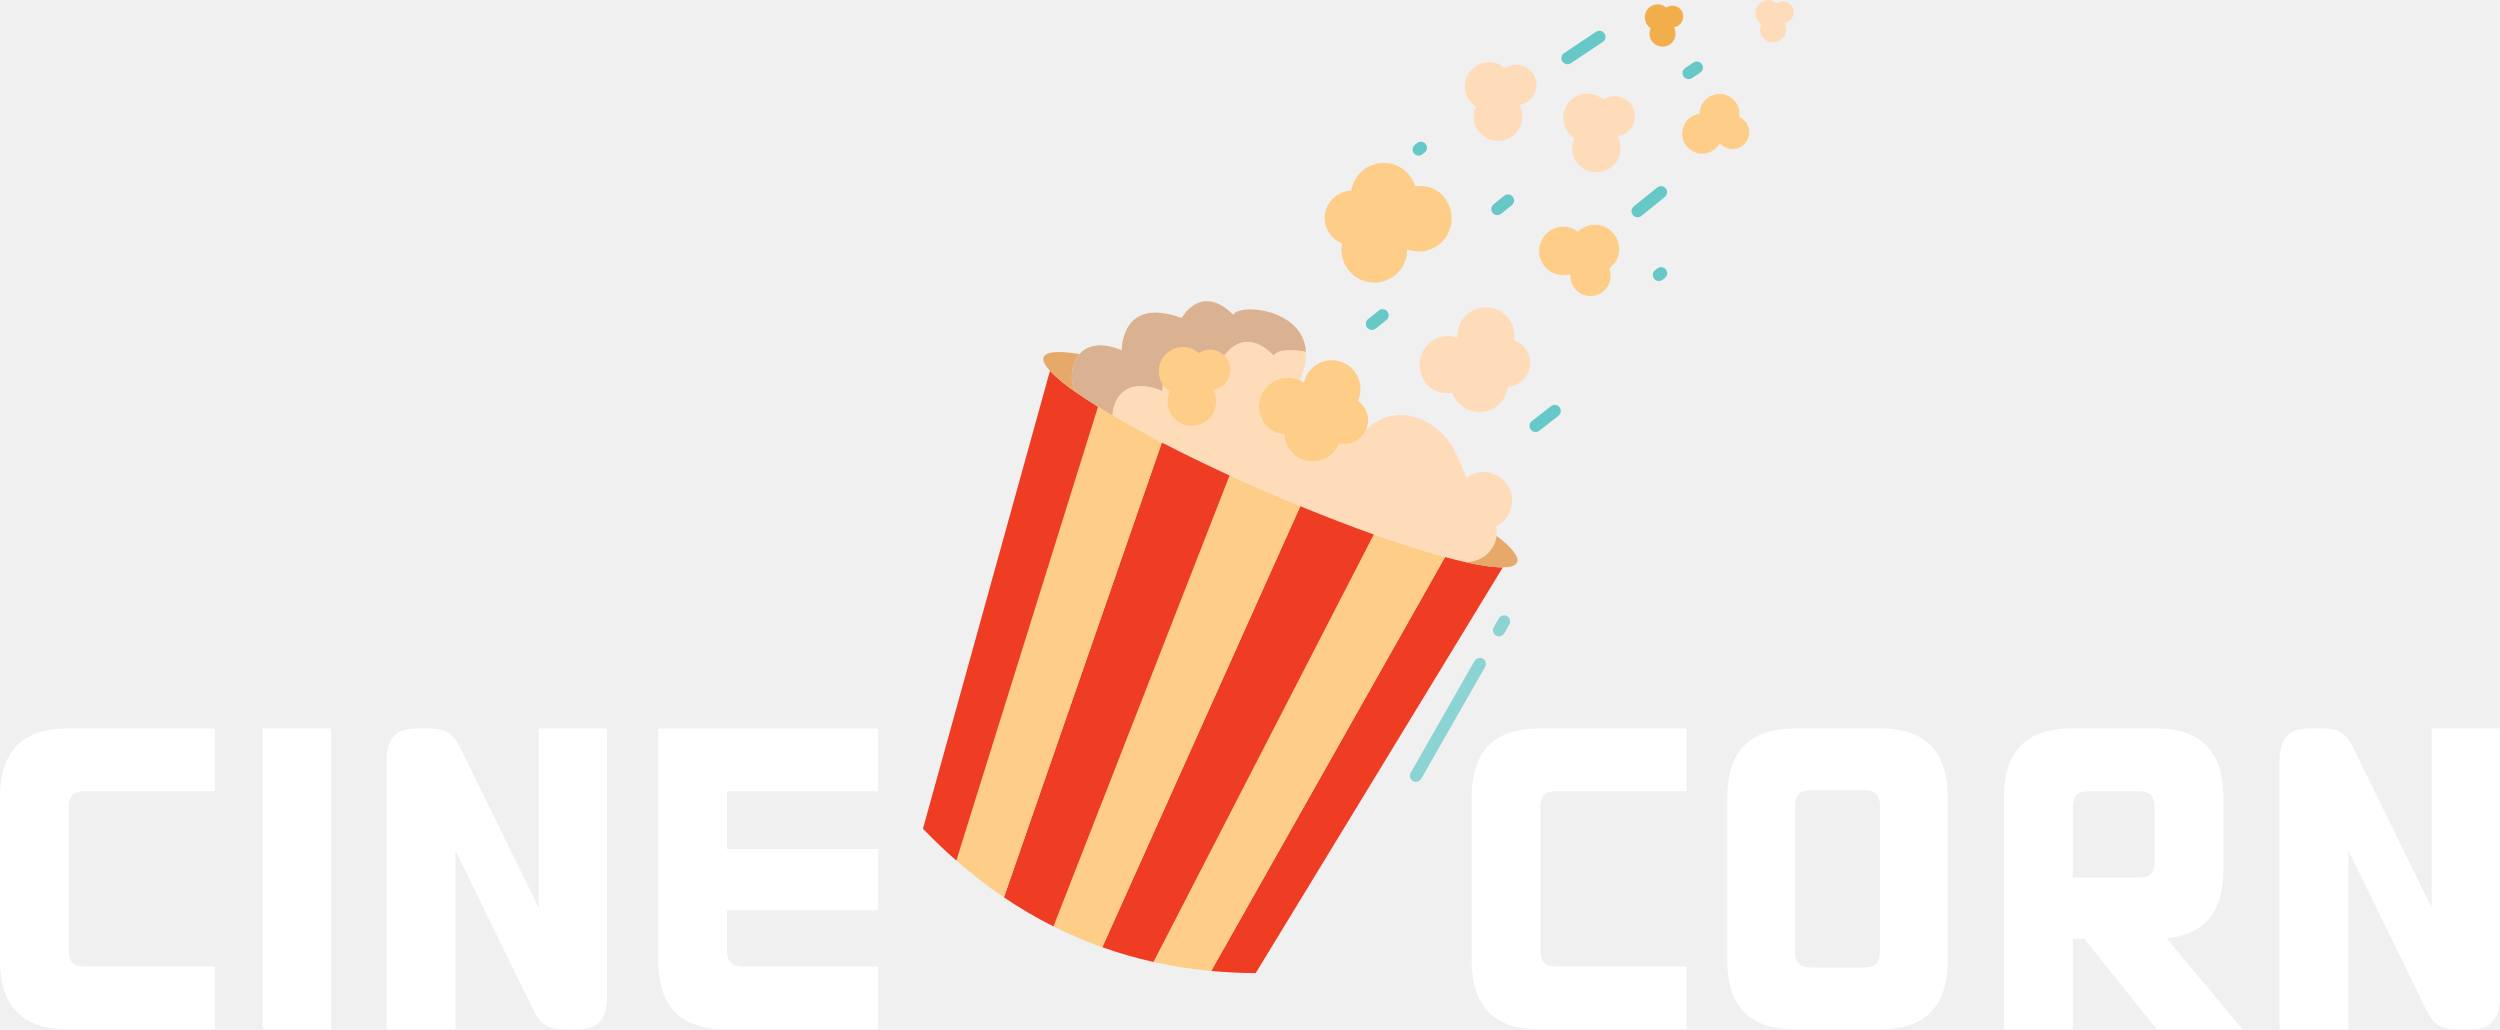
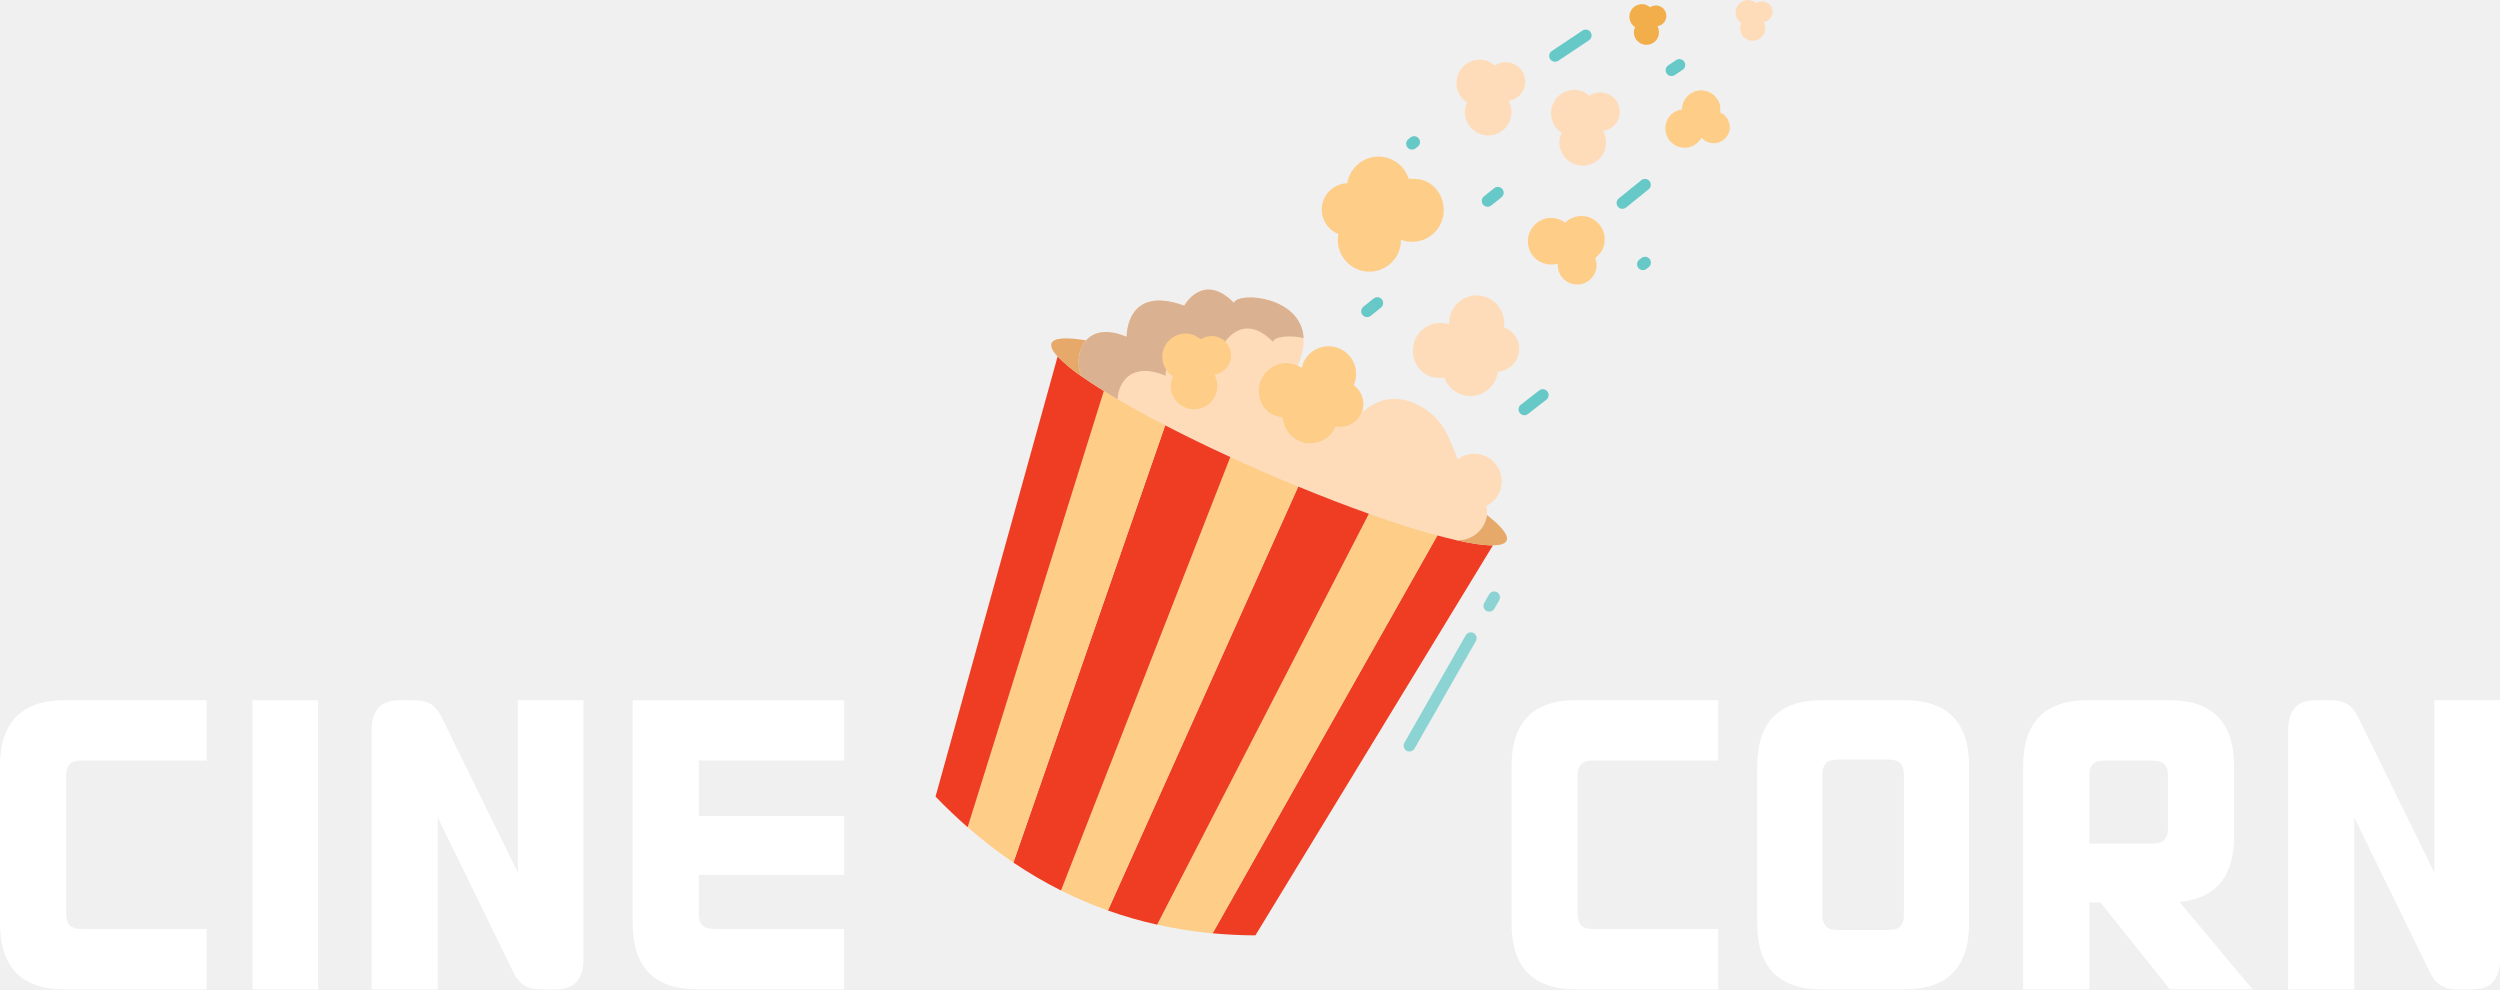
- <svg xmlns="http://www.w3.org/2000/svg" id="Layer_2" data-name="Layer 2" viewBox="0 0 578.86 238.32">
+ <svg xmlns="http://www.w3.org/2000/svg" id="Layer_2" data-name="Layer 2" viewBox="0 0 602.22 238.32">
  <defs>
    <style>
      .cls-1 {
        fill: #ee3d23;
      }

      .cls-1, .cls-2, .cls-3, .cls-4, .cls-5, .cls-6, .cls-7, .cls-8, .cls-9 {
        stroke-width: 0px;
      }

      .cls-2 {
        fill: #e6a96a;
      }

      .cls-3 {
        fill: #dbb291;
      }

      .cls-4 {
        fill: #fecd87;
      }

      .cls-5 {
        fill: #8cd3d3;
      }

      .cls-6 {
        fill: #fedcba;
      }

      .cls-7 {
        fill: #fff;
      }

      .cls-8 {
        fill: #67c8c8;
      }

      .cls-9 {
        fill: #f1ae4a;
      }
    </style>
  </defs>
  <g id="Layer_1-2" data-name="Layer 1">
    <g>
      <g>
-         <path class="cls-7" d="m49.76,223.79v14.53H15.58c-10.39,0-15.58-5.31-15.58-15.93v-37.79c0-10.62,5.19-15.93,15.58-15.93h34.18v14.53h-30c-1.47,0-2.48.31-3.02.93-.54.62-.81,1.47-.81,2.56v33.6c0,1.09.27,1.94.81,2.56.54.62,1.55.93,3.02.93h30Z" />
-         <path class="cls-7" d="m76.62,168.68v69.64h-15.81v-69.64h15.81Z" />
-         <path class="cls-7" d="m105.45,196.93v41.39h-15.93v-62.55c0-2.09.5-3.8,1.51-5.12,1.01-1.32,2.83-1.98,5.46-1.98h2.91c2.01,0,3.53.35,4.53,1.05,1.01.7,1.82,1.7,2.44,3.02l18.37,37.44v-41.51h15.81v62.55c0,2.09-.5,3.8-1.51,5.12-1.01,1.32-2.83,1.98-5.46,1.98h-2.91c-2.02,0-3.53-.35-4.53-1.05-1.01-.7-1.82-1.7-2.44-3.02l-18.25-37.32Z" />
-         <path class="cls-7" d="m152.42,168.68h50.92v14.53h-35v13.37h35v14.18h-35v9.53c0,1.09.27,1.94.81,2.56.54.62,1.55.93,3.02.93h31.16v14.53h-35.34c-10.39,0-15.58-5.31-15.58-15.93v-53.72Z" />
-         <path class="cls-7" d="m390.52,223.79v14.53h-34.18c-10.39,0-15.58-5.31-15.58-15.93v-37.79c0-10.62,5.19-15.93,15.58-15.93h34.18v14.53h-30c-1.47,0-2.48.31-3.02.93-.54.62-.81,1.47-.81,2.56v33.6c0,1.09.27,1.94.81,2.56.54.62,1.55.93,3.02.93h30Z" />
-         <path class="cls-7" d="m415.52,238.32c-10.39,0-15.58-5.31-15.58-15.93v-37.79c0-10.62,5.19-15.93,15.58-15.93h19.88c10.39,0,15.58,5.31,15.58,15.93v37.79c0,10.62-5.19,15.93-15.58,15.93h-19.88Zm15.93-14.3c1.47,0,2.48-.31,3.02-.93.54-.62.81-1.47.81-2.56v-34.06c0-1.09-.27-1.94-.81-2.56-.54-.62-1.55-.93-3.02-.93h-11.98c-1.47,0-2.48.31-3.02.93-.54.62-.82,1.47-.82,2.56v34.06c0,1.09.27,1.94.82,2.56.54.62,1.55.93,3.02.93h11.98Z" />
-         <path class="cls-7" d="m479.93,238.32h-15.93v-53.72c0-10.62,5.19-15.93,15.58-15.93h19.65c10.39,0,15.58,5.31,15.58,15.93v16.86c0,9.69-4.38,14.96-13.14,15.81l17.56,21.04h-19.88l-16.74-20.93h-2.67v20.93Zm3.84-55.11c-1.47,0-2.48.31-3.02.93-.54.62-.81,1.47-.81,2.56v16.51h15.11c1.47,0,2.48-.31,3.02-.93.54-.62.81-1.47.81-2.56v-13.02c0-1.09-.27-1.94-.81-2.56-.54-.62-1.55-.93-3.02-.93h-11.28Z" />
-         <path class="cls-7" d="m543.75,196.93v41.39h-15.93v-62.55c0-2.09.5-3.8,1.51-5.12,1.01-1.32,2.83-1.98,5.46-1.98h2.91c2.01,0,3.53.35,4.53,1.05,1.01.7,1.82,1.7,2.44,3.02l18.37,37.44v-41.51h15.81v62.55c0,2.09-.5,3.8-1.51,5.12s-2.83,1.98-5.46,1.98h-2.91c-2.02,0-3.53-.35-4.53-1.05-1.01-.7-1.82-1.7-2.44-3.02l-18.25-37.32Z" />
+         <g>
+           <path class="cls-7" d="m49.76,223.79v14.53H15.58c-10.39,0-15.58-5.31-15.58-15.93v-37.79c0-10.62,5.19-15.93,15.58-15.93h34.18v14.53h-30c-1.47,0-2.48.31-3.02.93-.54.62-.81,1.47-.81,2.56v33.6c0,1.09.27,1.94.81,2.56.54.62,1.55.93,3.02.93h30Z" />
+           <path class="cls-7" d="m76.62,168.68v69.64h-15.81v-69.64h15.81Z" />
+           <path class="cls-7" d="m105.45,196.93v41.39h-15.93v-62.55c0-2.09.5-3.8,1.51-5.12,1.01-1.32,2.83-1.98,5.46-1.98h2.91c2.01,0,3.53.35,4.53,1.05,1.01.7,1.82,1.7,2.44,3.02l18.37,37.44v-41.51h15.81v62.55c0,2.09-.5,3.8-1.51,5.12-1.01,1.32-2.83,1.98-5.46,1.98h-2.91c-2.02,0-3.53-.35-4.53-1.05-1.01-.7-1.82-1.7-2.44-3.02l-18.25-37.32Z" />
+           <path class="cls-7" d="m152.42,168.68h50.92v14.53h-35v13.37h35v14.18h-35v9.53c0,1.09.27,1.94.81,2.56.54.62,1.55.93,3.02.93h31.16v14.53h-35.34c-10.39,0-15.58-5.31-15.58-15.93v-53.72Z" />
+         </g>
+         <g>
+           <path class="cls-7" d="m413.87,223.79v14.53h-34.18c-10.39,0-15.58-5.31-15.58-15.93v-37.79c0-10.62,5.19-15.93,15.58-15.93h34.18v14.53h-30c-1.47,0-2.48.31-3.02.93-.54.62-.81,1.47-.81,2.56v33.6c0,1.09.27,1.94.81,2.56.54.62,1.55.93,3.02.93h30Z" />
+           <path class="cls-7" d="m438.87,238.32c-10.39,0-15.58-5.31-15.58-15.93v-37.79c0-10.62,5.19-15.93,15.58-15.93h19.88c10.39,0,15.58,5.31,15.58,15.93v37.79c0,10.62-5.19,15.93-15.58,15.93h-19.88Zm15.93-14.3c1.47,0,2.48-.31,3.02-.93.54-.62.81-1.47.81-2.56v-34.06c0-1.09-.27-1.94-.81-2.56-.54-.62-1.55-.93-3.02-.93h-11.98c-1.47,0-2.48.31-3.02.93-.54.62-.82,1.47-.82,2.56v34.06c0,1.09.27,1.94.82,2.56.54.62,1.55.93,3.02.93h11.98Z" />
+           <path class="cls-7" d="m503.28,238.32h-15.93v-53.72c0-10.62,5.19-15.93,15.58-15.93h19.65c10.39,0,15.58,5.31,15.58,15.93v16.86c0,9.69-4.38,14.96-13.14,15.81l17.56,21.04h-19.88l-16.74-20.93h-2.67v20.93Zm3.84-55.11c-1.47,0-2.48.31-3.02.93-.54.62-.81,1.47-.81,2.56v16.51h15.11c1.47,0,2.48-.31,3.02-.93.54-.62.81-1.47.81-2.56v-13.02c0-1.09-.27-1.94-.81-2.56-.54-.62-1.55-.93-3.02-.93h-11.28Z" />
+           <path class="cls-7" d="m567.11,196.93v41.39h-15.93v-62.55c0-2.09.5-3.8,1.51-5.12,1.01-1.32,2.83-1.98,5.46-1.98h2.91c2.01,0,3.53.35,4.53,1.05,1.01.7,1.82,1.7,2.44,3.02l18.37,37.44v-41.51h15.81v62.55c0,2.09-.5,3.8-1.51,5.12s-2.83,1.98-5.46,1.98h-2.91c-2.02,0-3.53-.35-4.53-1.05-1.01-.7-1.82-1.7-2.44-3.02l-18.25-37.32Z" />
+         </g>
      </g>
      <g>
-         <path class="cls-6" d="m414.3.8c1.13.81,1.38,2.38.57,3.51-.4.55-1,.92-1.67,1.02.43.83.48,1.8.13,2.67-.68,1.54-2.47,2.23-4.01,1.56-.39-.17-.73-.42-1.02-.73-.81-.87-1.01-2.14-.52-3.22l.02-.05c-1.4-.91-1.79-2.78-.88-4.17.8-1.23,2.38-1.71,3.73-1.12l.77.49c.87-.58,2.01-.56,2.86.05Z" />
-         <path class="cls-4" d="m402.73,27.11c1.95.87,2.83,3.15,1.96,5.1-.87,1.95-3.15,2.83-5.1,1.96-.52-.23-.98-.57-1.35-1-.72,1.24-1.94,2.11-3.36,2.37-2.55.39-4.93-1.36-5.32-3.91-.1-.64-.06-1.3.11-1.93.47-1.77,1.95-3.08,3.76-3.33h.08c.03-2.58,2.13-4.63,4.69-4.6,2.26.03,4.18,1.68,4.53,3.92v1.42Z" />
-         <path class="cls-9" d="m388.7,1.78c1.13.81,1.38,2.38.57,3.51-.4.55-1,.92-1.67,1.02.43.83.48,1.8.13,2.67-.67,1.54-2.46,2.24-4,1.56-.39-.17-.74-.42-1.02-.73-.81-.87-1.01-2.14-.52-3.22l.02-.05c-1.4-.91-1.79-2.78-.88-4.17.8-1.23,2.38-1.71,3.73-1.12l.78.49c.87-.58,2.01-.56,2.86.05Z" />
-         <path class="cls-6" d="m376.6,23.14c2.1,1.51,2.57,4.44,1.05,6.53-.74,1.02-1.86,1.7-3.1,1.89.8,1.54.89,3.35.24,4.96-1.25,2.86-4.58,4.16-7.44,2.9-.72-.32-1.37-.78-1.9-1.36-1.5-1.62-1.88-3.98-.97-5.99l.04-.1c-2.6-1.69-3.33-5.16-1.64-7.76,1.49-2.3,4.43-3.18,6.94-2.08l1.45.91c1.62-1.08,3.74-1.04,5.32.1Z" />
-         <path class="cls-4" d="m372.59,53.13c2.51,1.82,3.06,5.33,1.24,7.83,0,0,0,0,0,0l-1.21,1.22c.93,2.41-.27,5.11-2.68,6.04-2.41.93-5.11-.27-6.04-2.68-.25-.64-.35-1.33-.3-2.02-1.68.45-3.46.15-4.9-.84-2.52-1.84-3.06-5.38-1.22-7.89.46-.63,1.05-1.16,1.74-1.56,1.91-1.11,4.3-.97,6.06.36l.08.06c1.95-1.92,5.01-2.15,7.22-.54Z" />
-         <path class="cls-6" d="m353.83,15.87c2.1,1.51,2.57,4.43,1.06,6.52-.74,1.02-1.86,1.71-3.11,1.89.8,1.54.89,3.35.24,4.96-1.25,2.86-4.58,4.16-7.44,2.9-.72-.32-1.37-.78-1.9-1.36-1.5-1.62-1.88-3.98-.97-5.99l.04-.1c-2.6-1.69-3.33-5.16-1.64-7.76,1.49-2.29,4.42-3.18,6.93-2.09l1.45.92c1.62-1.08,3.74-1.04,5.32.1h0Zm-3.23,62.95c2.88,1.01,4.4,4.16,3.4,7.04-.73,2.1-2.65,3.55-4.86,3.7v.11c-.51,3.63-3.86,6.17-7.49,5.68-2.46-.34-4.52-2.01-5.35-4.35,0,0-1.4.04-1.87.01-4.38-.29-7.12-5.39-5.03-9.58,1-1.99,2.93-3.34,5.14-3.59.97-.11,1.95-.01,2.88.3l.06-1.23c.5-3.63,3.84-6.17,7.47-5.68,3.63.5,6.17,3.84,5.68,7.47l-.02.11Zm-100.62,3.16c1.75-1.99,4.88-2.9,9.77-.87,0,0-.29-12.66,13.86-7.49,0,0,4.5-8.24,11.96-.71,1.41-3.23,22.33-1,15.43,15.14-.57-.27-1.17-.45-1.79-.55-2.19-.35-4.42.43-5.92,2.07-3.15,3.47-1.88,9.13,2.25,10.58.44.15,1.8.49,1.8.49.25,3.66,3.42,6.42,7.08,6.17,2.47-.17,4.64-1.7,5.63-3.97l.04-.11c2.57.55,5.17-.79,6.22-3.21,7.32-7.2,17.6-1.84,20.81,5.43.42.95,2.13,4.79,2.38,5.68l1.04-.65c3.29-1.62,7.27-.26,8.88,3.03,1.6,3.26.29,7.2-2.95,8.84l-.1.05c.21.69.26,1.43.15,2.15-.49,3.68-3.77,6.33-7.47,6.04v.02c-1.4-.31-2.9-.69-4.48-1.12-4.76-1.28-10.34-3.05-16.48-5.22-5.31-1.89-11.05-4.08-17.03-6.55-2.57-1.06-5.18-2.16-7.83-3.31-2.92-1.26-5.76-2.53-8.52-3.81-5.61-2.58-10.89-5.15-15.69-7.64-5.65-2.92-10.65-5.73-14.77-8.28-1.95-1.21-3.71-2.36-5.26-3.44h0c-1.25-2.27-1.16-6.32.99-8.75Z" />
-         <path class="cls-1" d="m347.97,131.37l-57.22,93.95c-3.5-.02-6.94-.18-10.31-.5l54.14-95.84c1.59.43,3.08.8,4.48,1.12,3.77.85,6.8,1.3,8.91,1.26h0Z" />
-         <path class="cls-2" d="m347.97,131.37c-2.11.03-5.14-.41-8.91-1.26v-.02c3.7.3,6.99-2.36,7.47-6.04,3.54,2.76,5.28,4.92,4.74,6.17-.33.76-1.47,1.13-3.3,1.15h0Z" />
-         <path class="cls-4" d="m329.83,43.13c5,.52,7.91,6.49,5.33,11.21-1.84,3.29-5.81,4.74-9.34,3.41l-.11,1.4c-.73,4.14-4.68,6.9-8.82,6.17-4.14-.73-6.9-4.68-6.17-8.82l.03-.13c-3.26-1.28-4.86-4.96-3.58-8.22.93-2.37,3.2-3.95,5.74-4.02v-.13c.75-4.14,4.7-6.9,8.83-6.16,2.8.5,5.09,2.51,5.94,5.23,0,0,1.61.01,2.15.07h0Zm4.75,85.86l-54.14,95.84c-4.49-.41-8.95-1.11-13.35-2.09l51.01-98.98c6.14,2.18,11.72,3.95,16.48,5.22h0Z" />
-         <path class="cls-1" d="m318.1,123.76l-51.01,98.98c-4.02-.89-7.98-2.03-11.86-3.41l45.81-102.04.03-.08c5.99,2.46,11.72,4.66,17.03,6.55h0Z" />
-         <path class="cls-4" d="m314.4,92.79c2.5,1.75,3.12,5.2,1.37,7.7-1.27,1.82-3.51,2.7-5.68,2.24l-.04.11c-1.46,3.36-5.38,4.9-8.74,3.44-2.27-.99-3.8-3.16-3.97-5.63,0,0-1.36-.34-1.8-.49-4.14-1.45-5.4-7.11-2.25-10.58,1.5-1.64,3.72-2.42,5.92-2.07.62.1,1.22.28,1.79.55.31.15.61.32.9.51l.38-1.16c1.46-3.36,5.37-4.91,8.73-3.45,3.36,1.46,4.91,5.37,3.45,8.73l-.05.1Zm-13.34,24.42l-.03.08-45.81,102.04c-3.86-1.37-7.63-2.98-11.29-4.82h0s40.78-104.42,40.78-104.42c2.76,1.27,5.6,2.54,8.52,3.81,2.65,1.15,5.26,2.25,7.83,3.31h0Z" />
-         <path class="cls-1" d="m284.71,110.1l-40.78,104.41h0c-3.97-1.99-7.8-4.24-11.48-6.73l36.57-105.32c4.8,2.49,10.08,5.06,15.69,7.64Z" />
-         <path class="cls-4" d="m269.02,102.45l-36.57,105.32c-3.84-2.61-7.52-5.45-11.01-8.51l32.81-105.1c4.13,2.55,9.12,5.36,14.77,8.28Z" />
-         <path class="cls-1" d="m248.99,90.73c1.54,1.08,3.3,2.23,5.26,3.44l-32.81,105.1c-2.64-2.31-5.22-4.77-7.74-7.38l29.41-106.01c1.79,1.81,3.76,3.44,5.88,4.85h0Z" />
-         <path class="cls-2" d="m249.98,81.99c-2.15,2.43-2.24,6.47-.99,8.74-2.12-1.41-4.09-3.04-5.88-4.85-1.25-1.37-1.77-2.46-1.44-3.22.57-1.3,3.54-1.46,8.3-.67Z" />
-         <path class="cls-3" d="m259.36,91.38c1.75-1.99,4.88-2.9,9.77-.87,0,0-.29-12.66,13.86-7.49,0,0,4.5-8.24,11.96-.71.53-1.22,3.86-1.66,7.42-.87-.57-10.09-15.62-11.25-16.81-8.52-7.46-7.53-11.96.71-11.96.71-14.15-5.17-13.86,7.49-13.86,7.49-4.89-2.03-8.02-1.12-9.77.87-2.15,2.43-2.24,6.47-.99,8.74h0c1.54,1.08,3.3,2.24,5.26,3.45,1.05.65,2.16,1.32,3.33,2,.04-1.76.67-3.45,1.79-4.8h0Z" />
-         <path class="cls-4" d="m282.95,81.83c2.1,1.51,2.57,4.43,1.06,6.52-.74,1.02-1.86,1.71-3.11,1.89.8,1.54.89,3.35.24,4.96-1.25,2.86-4.58,4.16-7.43,2.91-.72-.32-1.37-.78-1.91-1.36-1.5-1.62-1.88-3.98-.97-5.99l.04-.1c-2.6-1.69-3.33-5.16-1.64-7.76,1.49-2.29,4.42-3.18,6.93-2.09l1.45.92c1.62-1.08,3.74-1.04,5.32.1h0Z" />
-         <path class="cls-8" d="m355.56,100.02c-.78,0-1.41-.63-1.41-1.41,0-.43.2-.85.54-1.11l4.43-3.45c.61-.48,1.5-.37,1.98.25.48.61.37,1.5-.25,1.98l-4.43,3.45c-.25.19-.55.3-.86.3h0Zm-37.9-23.63c-.78,0-1.41-.63-1.41-1.41,0-.43.19-.83.53-1.1l2.46-1.97c.6-.49,1.49-.4,1.98.2.49.6.4,1.49-.2,1.98,0,0-.01.01-.02.02l-2.46,1.97c-.25.2-.56.31-.88.31h0Zm29.04-26.58c-.78,0-1.41-.63-1.41-1.41,0-.43.19-.83.53-1.1l2.46-1.97c.61-.49,1.49-.39,1.98.22.49.61.39,1.49-.22,1.98h0l-2.46,1.97c-.25.2-.56.31-.88.31h0Zm37.41,15.26c-.78,0-1.41-.63-1.41-1.41,0-.43.19-.83.53-1.1l.51-.4c.61-.49,1.49-.39,1.98.22.49.61.39,1.49-.22,1.98l-.51.4c-.25.2-.56.31-.88.31h0Zm-55.62-29.04c-.78,0-1.41-.63-1.41-1.41,0-.43.19-.83.53-1.1l.51-.4c.61-.49,1.49-.39,1.98.22s.39,1.49-.22,1.98h0l-.51.4c-.25.2-.56.31-.88.31Zm34.45-21.16c-.78,0-1.41-.63-1.41-1.4,0-.47.24-.92.63-1.18l7.38-4.92c.64-.44,1.52-.27,1.96.37.44.64.27,1.52-.37,1.96,0,0-.02.01-.03.02l-7.38,4.92c-.23.15-.5.24-.78.24Zm16.24,35.44c-.78,0-1.41-.63-1.41-1.41,0-.43.19-.83.52-1.1l5.43-4.39c.61-.49,1.49-.39,1.98.22.48.6.39,1.48-.21,1.97l-5.43,4.39c-.25.2-.56.31-.88.31Zm11.81-31.99c-.78,0-1.41-.63-1.41-1.4,0-.47.24-.92.63-1.18l1.89-1.26c.64-.44,1.52-.27,1.96.37s.27,1.52-.37,1.96c0,0-.02.01-.03.02l-1.89,1.26c-.23.16-.5.24-.78.24Z" />
-         <path class="cls-5" d="m347.1,147.34c-.78,0-1.41-.63-1.41-1.41,0-.24.06-.48.19-.7l1.15-2.02c.37-.68,1.23-.93,1.91-.56.68.37.93,1.23.56,1.91,0,.02-.02.03-.03.05l-1.15,2.02c-.25.44-.72.71-1.23.71Zm-19.23,33.7c-.24,0-.48-.06-.7-.19-.68-.39-.91-1.25-.53-1.92l14.78-25.9c.39-.67,1.25-.9,1.92-.52.67.39.9,1.24.52,1.91l-14.78,25.9c-.25.44-.72.71-1.22.71Z" />
+         <path class="cls-6" d="m425.95.8c1.13.81,1.38,2.38.57,3.51-.4.55-1,.92-1.67,1.02.43.83.48,1.8.13,2.67-.68,1.54-2.47,2.23-4.01,1.56-.39-.17-.73-.42-1.02-.73-.81-.87-1.01-2.14-.52-3.22l.02-.05c-1.4-.91-1.79-2.78-.88-4.17.8-1.23,2.38-1.71,3.73-1.12l.77.49c.87-.58,2.01-.56,2.86.05Z" />
+         <path class="cls-4" d="m414.39,27.11c1.95.87,2.83,3.15,1.96,5.1-.87,1.95-3.15,2.83-5.1,1.96-.52-.23-.98-.57-1.35-1-.72,1.24-1.94,2.11-3.36,2.37-2.55.39-4.93-1.36-5.32-3.91-.1-.64-.06-1.3.11-1.93.47-1.77,1.95-3.08,3.76-3.33h.08c.03-2.58,2.13-4.63,4.69-4.6,2.26.03,4.18,1.68,4.53,3.92v1.42Z" />
+         <path class="cls-9" d="m400.36,1.78c1.13.81,1.38,2.38.57,3.51-.4.55-1,.92-1.67,1.02.43.83.48,1.8.13,2.67-.67,1.54-2.46,2.24-4,1.56-.39-.17-.74-.42-1.02-.73-.81-.87-1.01-2.14-.52-3.22l.02-.05c-1.4-.91-1.79-2.78-.88-4.17.8-1.23,2.38-1.71,3.73-1.12l.78.49c.87-.58,2.01-.56,2.86.05Z" />
+         <path class="cls-6" d="m388.25,23.14c2.1,1.51,2.57,4.44,1.05,6.53-.74,1.02-1.86,1.7-3.1,1.89.8,1.54.89,3.35.24,4.96-1.25,2.86-4.58,4.16-7.44,2.9-.72-.32-1.37-.78-1.9-1.36-1.5-1.62-1.88-3.98-.97-5.99l.04-.1c-2.6-1.69-3.33-5.16-1.64-7.76,1.49-2.3,4.43-3.18,6.94-2.08l1.45.91c1.62-1.08,3.74-1.04,5.32.1Z" />
+         <path class="cls-4" d="m384.25,53.13c2.51,1.82,3.06,5.33,1.24,7.83,0,0,0,0,0,0l-1.21,1.22c.93,2.41-.27,5.11-2.68,6.04-2.41.93-5.11-.27-6.04-2.68-.25-.64-.35-1.33-.3-2.02-1.68.45-3.46.15-4.9-.84-2.52-1.84-3.06-5.38-1.22-7.89.46-.63,1.05-1.16,1.74-1.56,1.91-1.11,4.3-.97,6.06.36l.08.06c1.95-1.92,5.01-2.15,7.22-.54Z" />
+         <path class="cls-6" d="m365.48,15.87c2.1,1.51,2.57,4.43,1.06,6.52-.74,1.02-1.86,1.71-3.11,1.89.8,1.54.89,3.35.24,4.96-1.25,2.86-4.58,4.16-7.44,2.9-.72-.32-1.37-.78-1.9-1.36-1.5-1.62-1.88-3.98-.97-5.99l.04-.1c-2.6-1.69-3.33-5.16-1.64-7.76,1.49-2.29,4.42-3.18,6.93-2.09l1.45.92c1.62-1.08,3.74-1.04,5.32.1h0Zm-3.23,62.95c2.88,1.01,4.4,4.16,3.4,7.04-.73,2.1-2.65,3.55-4.86,3.7v.11c-.51,3.63-3.86,6.17-7.49,5.68-2.46-.34-4.52-2.01-5.35-4.35,0,0-1.4.04-1.87.01-4.38-.29-7.12-5.39-5.03-9.58,1-1.99,2.93-3.34,5.14-3.59.97-.11,1.95-.01,2.88.3l.06-1.23c.5-3.63,3.84-6.17,7.47-5.68,3.63.5,6.17,3.84,5.68,7.47l-.02.11Zm-100.62,3.16c1.75-1.99,4.88-2.9,9.77-.87,0,0-.29-12.66,13.86-7.49,0,0,4.5-8.24,11.96-.71,1.41-3.23,22.33-1,15.43,15.14-.57-.27-1.17-.45-1.79-.55-2.19-.35-4.42.43-5.92,2.07-3.15,3.47-1.88,9.13,2.25,10.58.44.15,1.8.49,1.8.49.25,3.66,3.42,6.42,7.08,6.17,2.47-.17,4.64-1.7,5.63-3.97l.04-.11c2.57.55,5.17-.79,6.22-3.21,7.32-7.2,17.6-1.84,20.81,5.43.42.95,2.13,4.79,2.38,5.68l1.04-.65c3.29-1.62,7.27-.26,8.88,3.03,1.6,3.26.29,7.2-2.95,8.84l-.1.05c.21.69.26,1.43.15,2.15-.49,3.68-3.77,6.33-7.47,6.04v.02c-1.4-.31-2.9-.69-4.48-1.12-4.76-1.28-10.34-3.05-16.48-5.22-5.31-1.89-11.05-4.08-17.03-6.55-2.57-1.06-5.18-2.16-7.83-3.31-2.92-1.26-5.76-2.53-8.52-3.81-5.61-2.58-10.89-5.15-15.69-7.64-5.65-2.92-10.65-5.73-14.77-8.28-1.95-1.21-3.71-2.36-5.26-3.44h0c-1.25-2.27-1.16-6.32.99-8.75Z" />
+         <path class="cls-1" d="m359.63,131.37l-57.22,93.95c-3.5-.02-6.94-.18-10.31-.5l54.14-95.84c1.59.43,3.08.8,4.48,1.12,3.77.85,6.8,1.3,8.91,1.26h0Z" />
+         <path class="cls-2" d="m359.63,131.37c-2.11.03-5.14-.41-8.91-1.26v-.02c3.7.3,6.99-2.36,7.47-6.04,3.54,2.76,5.28,4.92,4.74,6.17-.33.76-1.47,1.13-3.3,1.15h0Z" />
+         <path class="cls-4" d="m341.49,43.13c5,.52,7.91,6.49,5.33,11.21-1.84,3.29-5.81,4.74-9.34,3.41l-.11,1.4c-.73,4.14-4.68,6.9-8.82,6.17-4.14-.73-6.9-4.68-6.17-8.82l.03-.13c-3.26-1.28-4.86-4.96-3.58-8.22.93-2.37,3.2-3.95,5.74-4.02v-.13c.75-4.14,4.7-6.9,8.83-6.16,2.8.5,5.09,2.51,5.94,5.23,0,0,1.61.01,2.15.07h0Zm4.75,85.86l-54.14,95.84c-4.49-.41-8.95-1.11-13.35-2.09l51.01-98.98c6.14,2.18,11.72,3.95,16.48,5.22h0Z" />
+         <path class="cls-1" d="m329.75,123.76l-51.01,98.98c-4.02-.89-7.98-2.03-11.86-3.41l45.81-102.04.03-.08c5.99,2.46,11.72,4.66,17.03,6.55h0Z" />
+         <path class="cls-4" d="m326.06,92.79c2.5,1.75,3.12,5.2,1.37,7.7-1.27,1.82-3.51,2.7-5.68,2.24l-.04.11c-1.46,3.36-5.38,4.9-8.74,3.44-2.27-.99-3.8-3.16-3.97-5.63,0,0-1.36-.34-1.8-.49-4.14-1.45-5.4-7.11-2.25-10.58,1.5-1.64,3.72-2.42,5.92-2.07.62.1,1.22.28,1.79.55.31.15.61.32.9.51l.38-1.16c1.46-3.36,5.37-4.91,8.73-3.45,3.36,1.46,4.91,5.37,3.45,8.73l-.05.1Zm-13.34,24.42l-.03.08-45.81,102.04c-3.86-1.37-7.63-2.98-11.29-4.82h0s40.78-104.42,40.78-104.42c2.76,1.27,5.6,2.54,8.52,3.81,2.65,1.15,5.26,2.25,7.83,3.31h0Z" />
+         <path class="cls-1" d="m296.37,110.1l-40.78,104.41h0c-3.97-1.99-7.8-4.24-11.48-6.73l36.57-105.32c4.8,2.49,10.08,5.06,15.69,7.64Z" />
+         <path class="cls-4" d="m280.68,102.45l-36.57,105.32c-3.84-2.61-7.52-5.45-11.01-8.51l32.81-105.1c4.13,2.55,9.12,5.36,14.77,8.28Z" />
+         <path class="cls-1" d="m260.65,90.73c1.54,1.08,3.3,2.23,5.26,3.44l-32.81,105.1c-2.64-2.31-5.22-4.77-7.74-7.38l29.41-106.01c1.79,1.81,3.76,3.44,5.88,4.85h0Z" />
+         <path class="cls-2" d="m261.63,81.99c-2.15,2.43-2.24,6.47-.99,8.74-2.12-1.41-4.09-3.04-5.88-4.85-1.25-1.37-1.77-2.46-1.44-3.22.57-1.3,3.54-1.46,8.3-.67Z" />
+         <path class="cls-3" d="m271.02,91.38c1.75-1.99,4.88-2.9,9.77-.87,0,0-.29-12.66,13.86-7.49,0,0,4.5-8.24,11.96-.71.53-1.22,3.86-1.66,7.42-.87-.57-10.09-15.62-11.25-16.81-8.52-7.46-7.53-11.96.71-11.96.71-14.15-5.17-13.86,7.49-13.86,7.49-4.89-2.03-8.02-1.12-9.77.87-2.15,2.43-2.24,6.47-.99,8.74h0c1.54,1.08,3.3,2.24,5.26,3.45,1.05.65,2.16,1.32,3.33,2,.04-1.76.67-3.45,1.79-4.8h0Z" />
+         <path class="cls-4" d="m294.61,81.83c2.1,1.51,2.57,4.43,1.06,6.52-.74,1.02-1.86,1.71-3.11,1.89.8,1.54.89,3.35.24,4.96-1.25,2.86-4.58,4.16-7.43,2.91-.72-.32-1.37-.78-1.91-1.36-1.5-1.62-1.88-3.98-.97-5.99l.04-.1c-2.6-1.69-3.33-5.16-1.64-7.76,1.49-2.29,4.42-3.18,6.93-2.09l1.45.92c1.62-1.08,3.74-1.04,5.32.1h0Z" />
+         <path class="cls-8" d="m367.21,100.02c-.78,0-1.41-.63-1.41-1.41,0-.43.2-.85.54-1.11l4.43-3.45c.61-.48,1.5-.37,1.98.25.48.61.37,1.5-.25,1.98l-4.43,3.45c-.25.19-.55.3-.86.3h0Zm-37.9-23.63c-.78,0-1.41-.63-1.41-1.41,0-.43.19-.83.53-1.1l2.46-1.97c.6-.49,1.49-.4,1.98.2.49.6.4,1.49-.2,1.98,0,0-.01.01-.02.02l-2.46,1.97c-.25.2-.56.31-.88.31h0Zm29.04-26.58c-.78,0-1.41-.63-1.41-1.41,0-.43.19-.83.53-1.1l2.46-1.97c.61-.49,1.49-.39,1.98.22.49.61.39,1.49-.22,1.98h0l-2.46,1.97c-.25.2-.56.31-.88.31h0Zm37.41,15.26c-.78,0-1.41-.63-1.41-1.41,0-.43.19-.83.53-1.1l.51-.4c.61-.49,1.49-.39,1.98.22.49.61.39,1.49-.22,1.98l-.51.4c-.25.2-.56.31-.88.31h0Zm-55.62-29.04c-.78,0-1.41-.63-1.41-1.41,0-.43.19-.83.53-1.1l.51-.4c.61-.49,1.49-.39,1.98.22s.39,1.49-.22,1.98h0l-.51.4c-.25.2-.56.31-.88.31Zm34.45-21.16c-.78,0-1.41-.63-1.41-1.4,0-.47.24-.92.63-1.18l7.38-4.92c.64-.44,1.52-.27,1.96.37.44.64.27,1.52-.37,1.96,0,0-.02.01-.03.02l-7.38,4.92c-.23.15-.5.24-.78.24Zm16.24,35.44c-.78,0-1.41-.63-1.41-1.41,0-.43.19-.83.52-1.1l5.43-4.39c.61-.49,1.49-.39,1.98.22.48.6.39,1.48-.21,1.97l-5.43,4.39c-.25.2-.56.31-.88.31Zm11.81-31.99c-.78,0-1.41-.63-1.41-1.4,0-.47.24-.92.63-1.18l1.89-1.26c.64-.44,1.52-.27,1.96.37s.27,1.52-.37,1.96c0,0-.02.01-.03.02l-1.89,1.26c-.23.16-.5.24-.78.24Z" />
+         <path class="cls-5" d="m358.76,147.34c-.78,0-1.41-.63-1.41-1.41,0-.24.06-.48.19-.7l1.15-2.02c.37-.68,1.23-.93,1.91-.56.68.37.93,1.23.56,1.91,0,.02-.02.03-.03.05l-1.15,2.02c-.25.44-.72.71-1.23.71Zm-19.23,33.7c-.24,0-.48-.06-.7-.19-.68-.39-.91-1.25-.53-1.92l14.78-25.9c.39-.67,1.25-.9,1.92-.52.67.39.9,1.24.52,1.91l-14.78,25.9c-.25.44-.72.71-1.22.71Z" />
      </g>
    </g>
  </g>
</svg>
